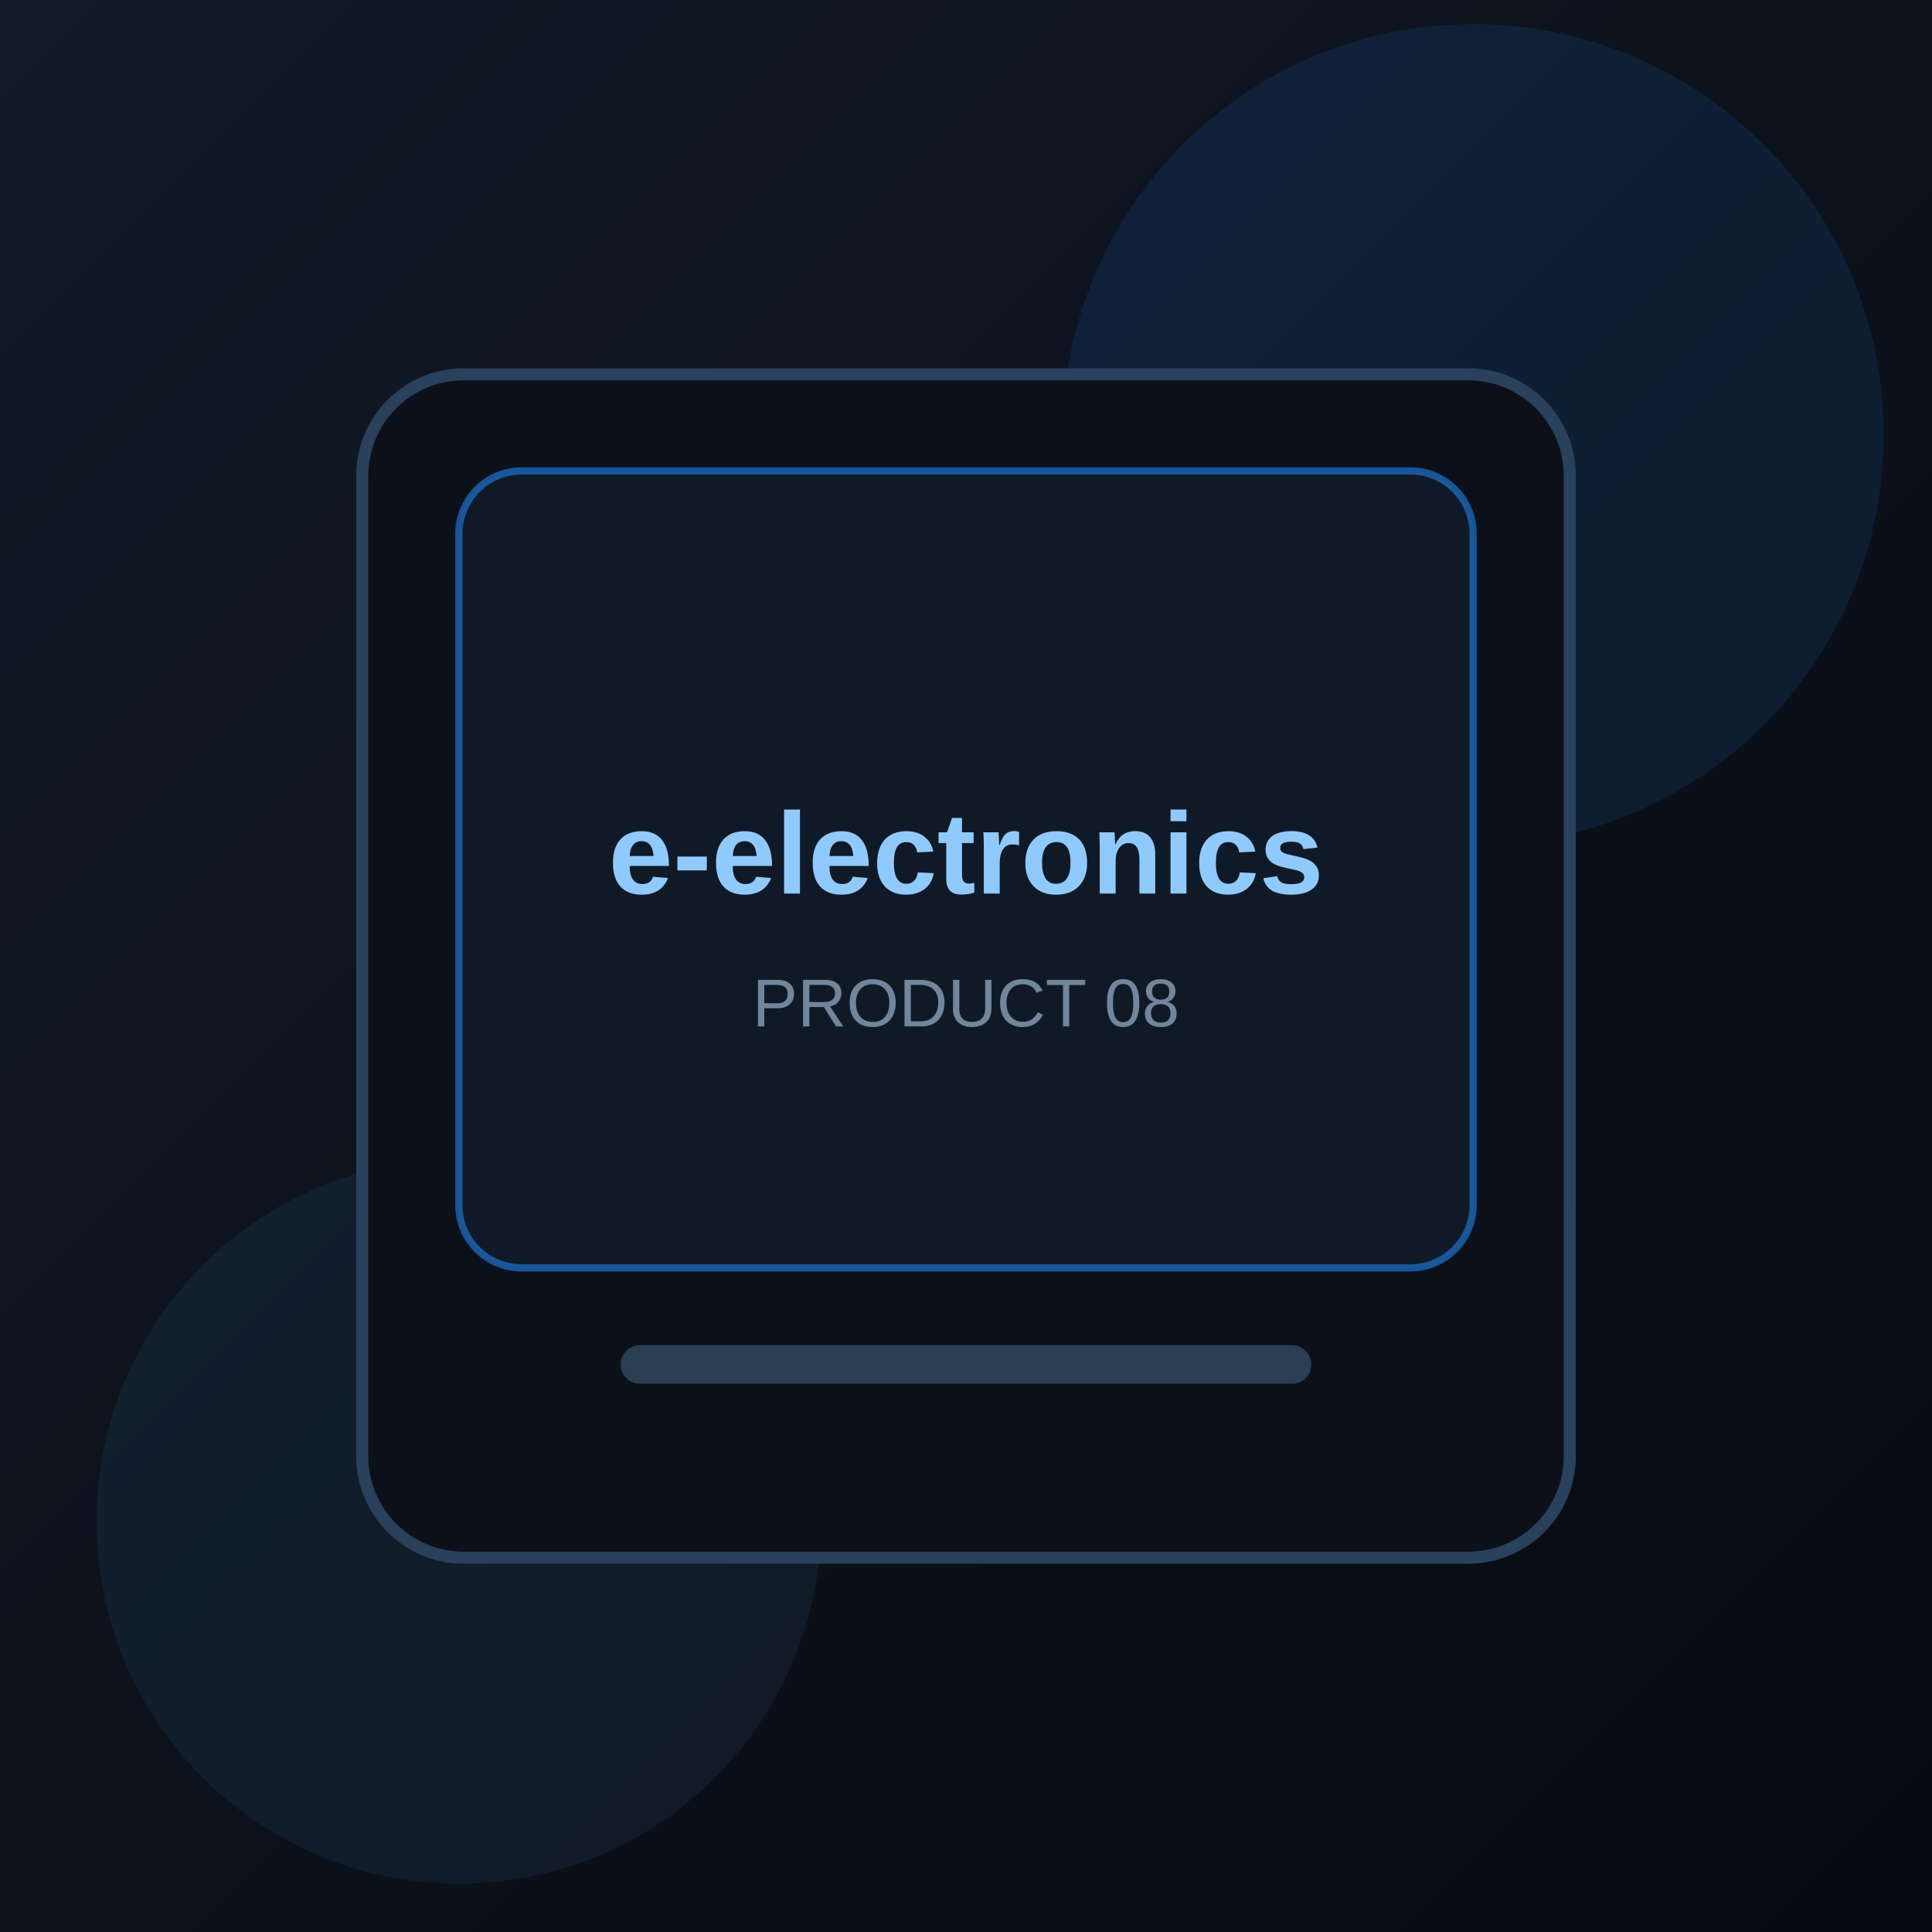
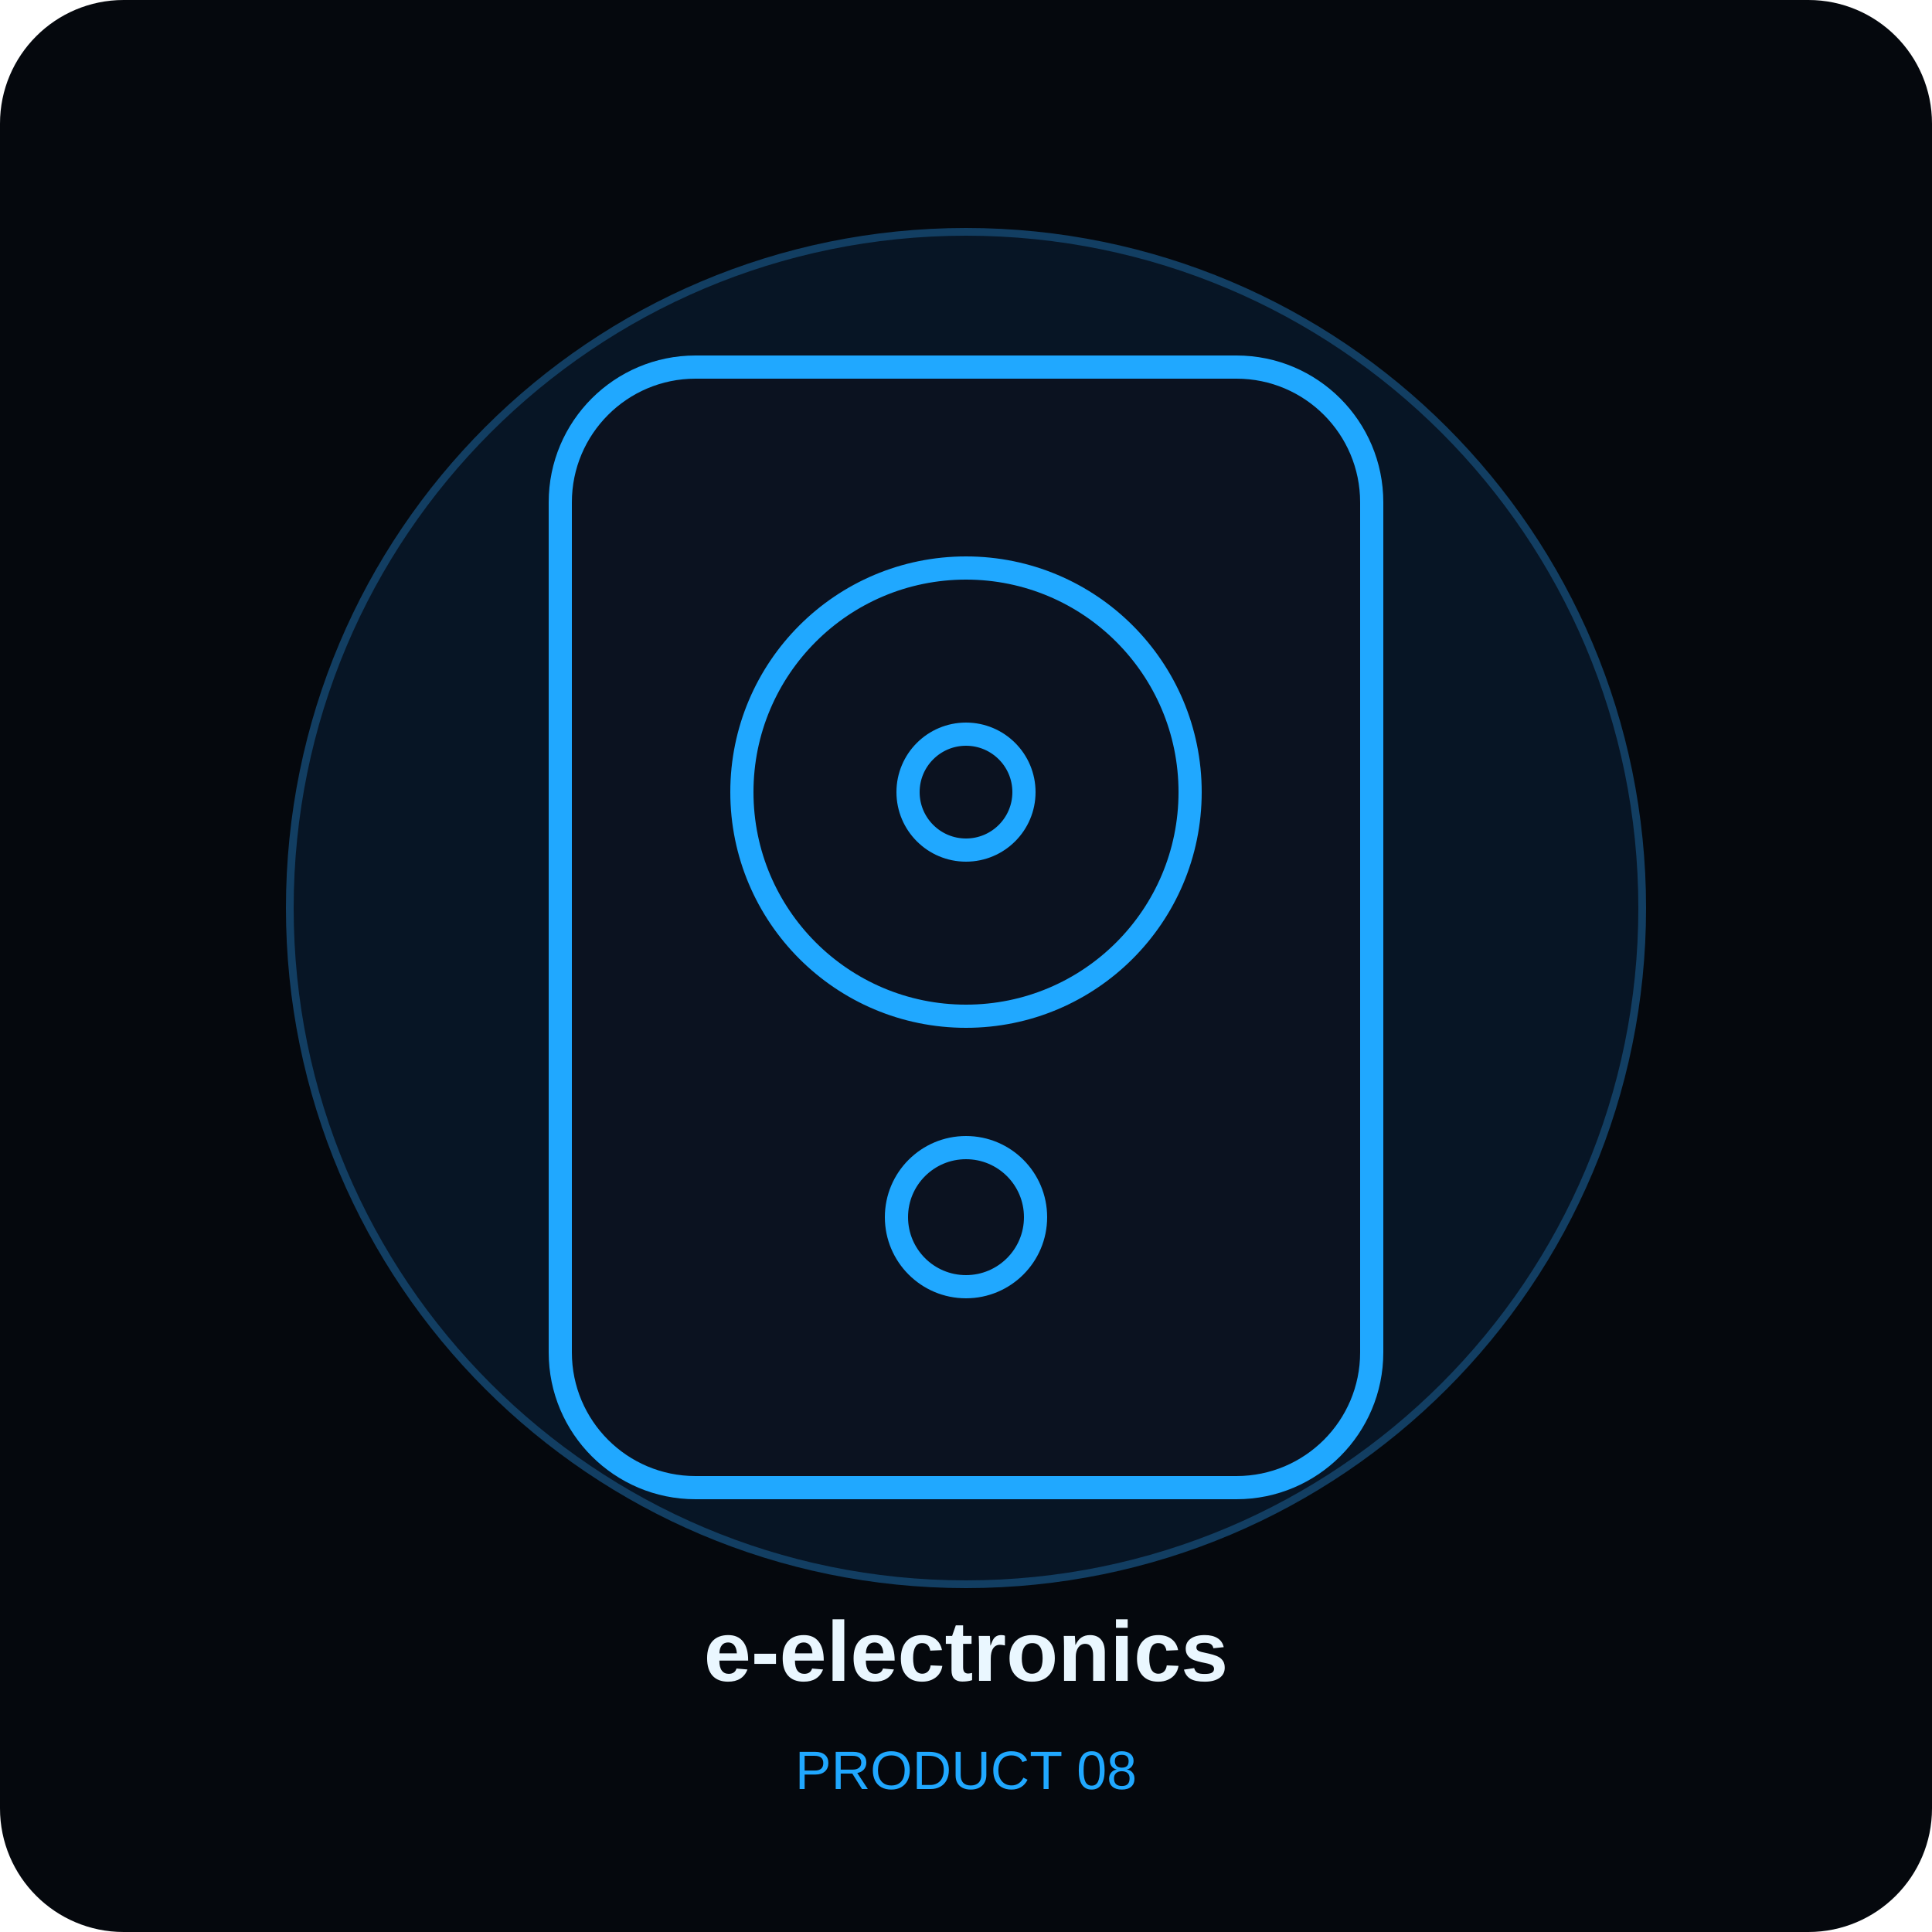
- <svg xmlns="http://www.w3.org/2000/svg" viewBox="0 0 800 800">
-   <defs>
-     <linearGradient id="g" x1="0" y1="0" x2="1" y2="1">
-       <stop offset="0" stop-color="#111a28" />
-       <stop offset="1" stop-color="#070a0f" />
-     </linearGradient>
-   </defs>
-   <rect width="800" height="800" fill="url(#g)" />
-   <circle cx="610" cy="180" r="170" fill="#1f8cff" opacity=".11" />
-   <circle cx="190" cy="630" r="150" fill="#5db3ff" opacity=".07" />
-   <rect x="150" y="155" width="500" height="490" rx="42" fill="#0c1119" stroke="#29415b" stroke-width="5" />
-   <rect x="190" y="195" width="420" height="330" rx="26" fill="#101a26" stroke="#1f8cff" stroke-opacity=".55" stroke-width="3" />
-   <path d="M265 565h270" stroke="#2a3e54" stroke-width="16" stroke-linecap="round" />
-   <text x="400" y="370" fill="#8fcaff" font-family="Arial, sans-serif" font-size="48" text-anchor="middle" font-weight="700">e-electronics</text>
-   <text x="400" y="425" fill="#71859b" font-family="Arial, sans-serif" font-size="28" text-anchor="middle">PRODUCT 08</text>
+ <svg xmlns="http://www.w3.org/2000/svg" viewBox="0 0 500 500" role="img" aria-label="Bluetooth Speaker">
+   <rect width="500" height="500" rx="32" fill="#05080d" />
+   <circle cx="250" cy="235" r="175" fill="#071525" />
+   <circle cx="250" cy="235" r="175" fill="none" stroke="#123e62" stroke-width="2" />
+   <rect fill="#0b1220" stroke="#20a8ff" stroke-width="6" stroke-linejoin="round" x="145" y="95" width="210" height="290" rx="35" />
+   <circle fill="none" stroke="#20a8ff" stroke-width="6" stroke-linecap="round" stroke-linejoin="round" cx="250" cy="205" r="58" />
+   <circle fill="none" stroke="#20a8ff" stroke-width="6" stroke-linecap="round" stroke-linejoin="round" cx="250" cy="205" r="15" />
+   <circle fill="none" stroke="#20a8ff" stroke-width="6" stroke-linecap="round" stroke-linejoin="round" cx="250" cy="315" r="18" />
+   <text x="250" y="435" text-anchor="middle" font-family="Arial, sans-serif" font-size="22" font-weight="700" fill="#eaf7ff">e-electronics</text>
+   <text x="250" y="463" text-anchor="middle" font-family="Arial, sans-serif" font-size="14" fill="#20a8ff">PRODUCT 08</text>
</svg>
